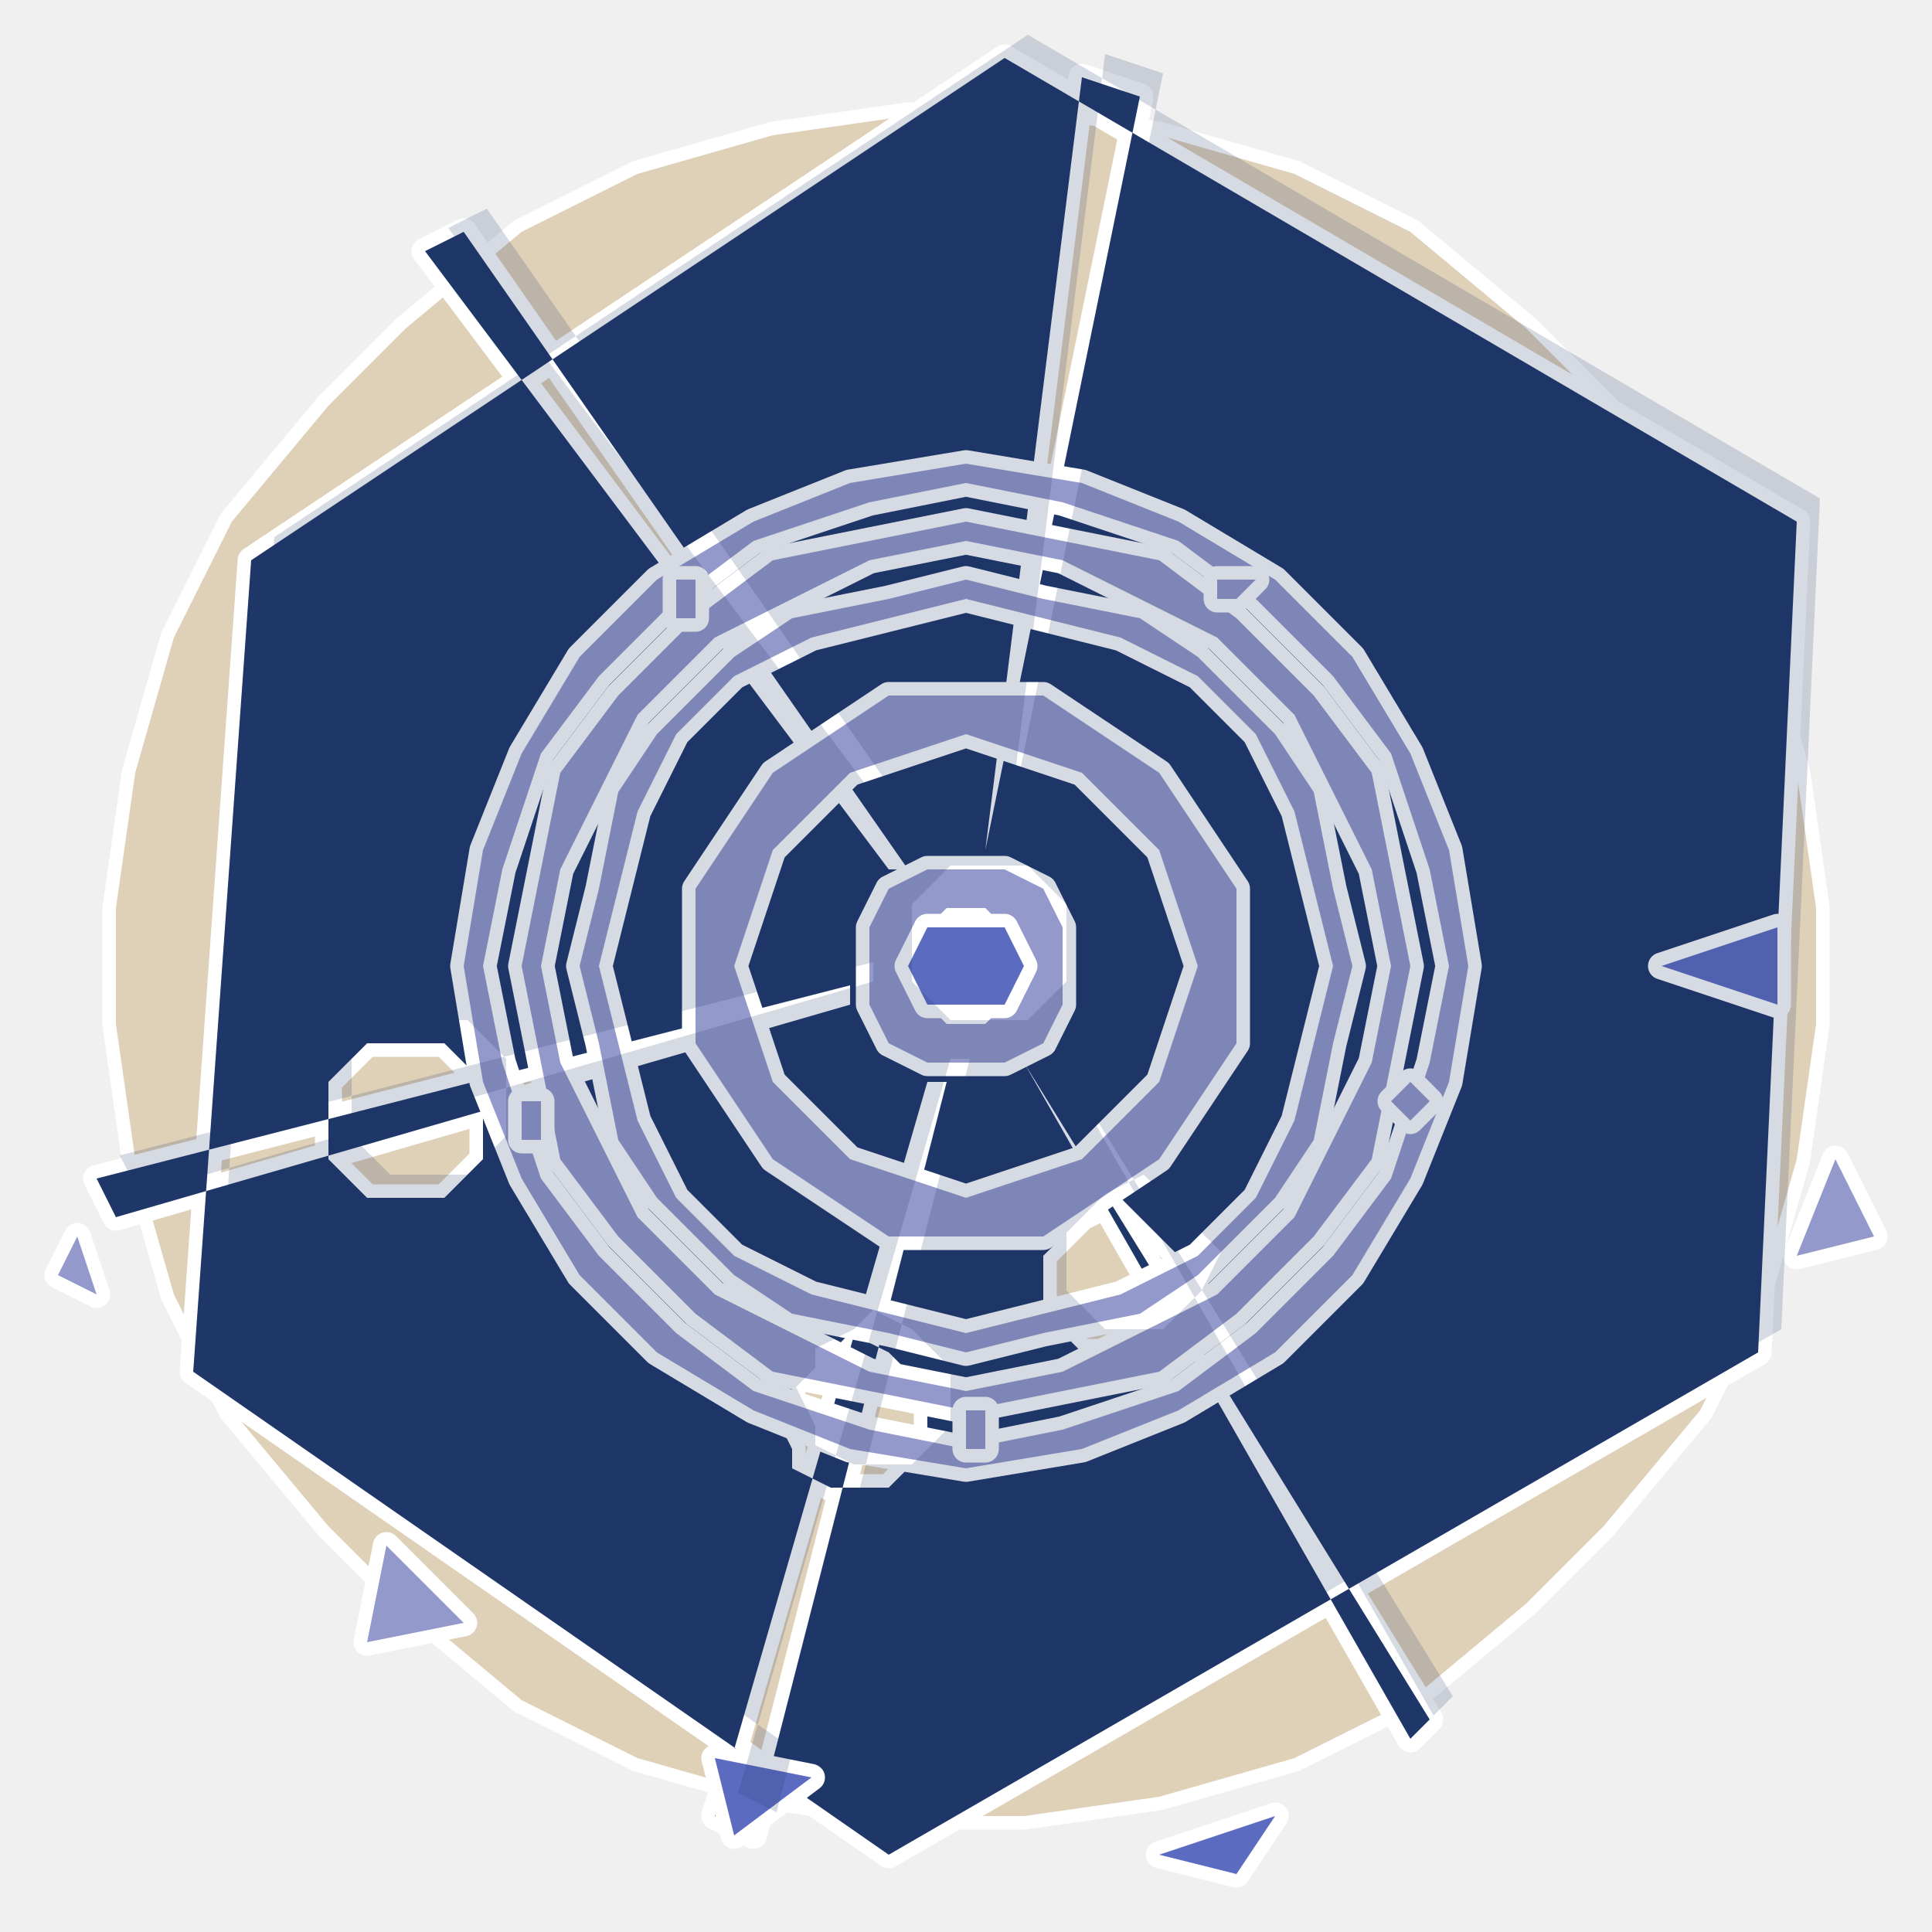
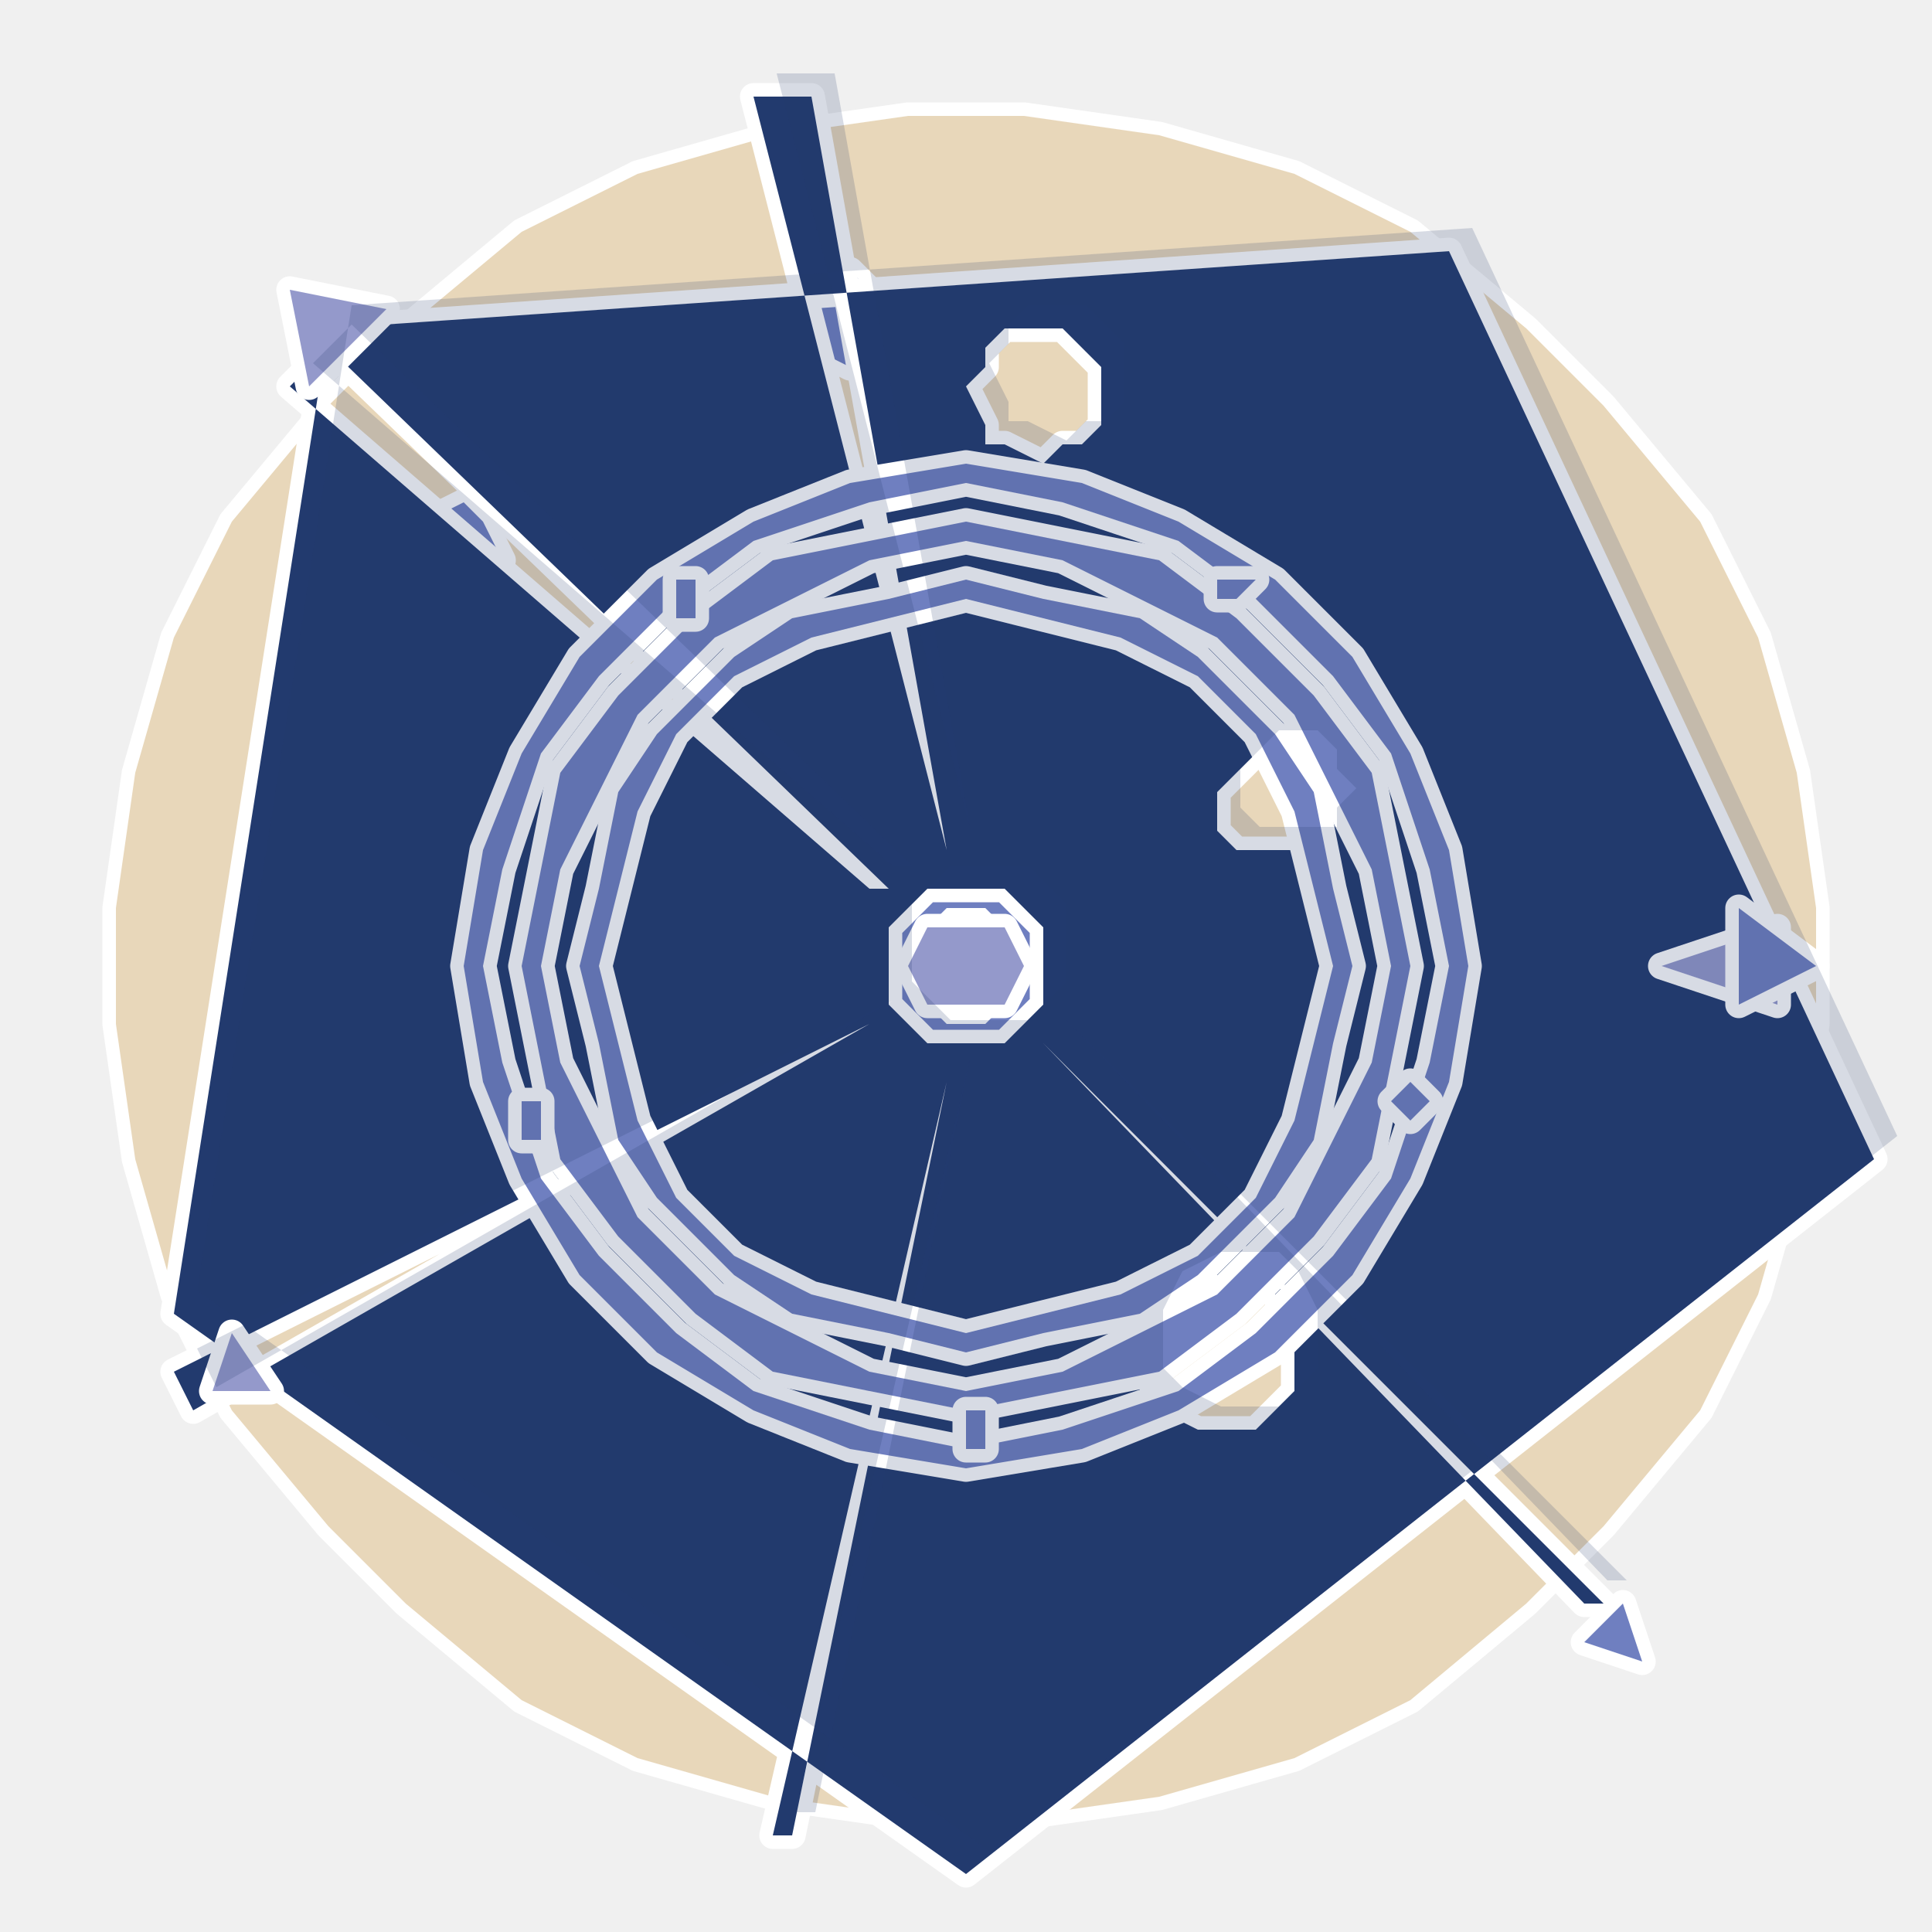
<svg xmlns="http://www.w3.org/2000/svg" viewBox="0 0 100 100" role="img" aria-label="@playform/ets-hook-dsh-doc-suggester - spike-star">
  <style>
		@media (prefers-reduced-motion: no-preference) {
			.ets-hook-dsh-doc-suggester-scene * { transform-box: view-box; transform-origin: 50% 50%; }
- 		.ets-hook-dsh-doc-suggester-counter { animation: ets-hook-dsh-doc-suggester-counter 25s linear -2s infinite; }
+ 		.ets-hook-dsh-doc-suggester-counter { animation: ets-hook-dsh-doc-suggester-counter 25s linear -4s infinite; }
		@keyframes ets-hook-dsh-doc-suggester-counter { to { transform: rotate(-360deg); } }
- 		.ets-hook-dsh-doc-suggester-breathe { animation: ets-hook-dsh-doc-suggester-breathe 7s ease-in-out -2s infinite; }
+ 		.ets-hook-dsh-doc-suggester-breathe { animation: ets-hook-dsh-doc-suggester-breathe 8s ease-in-out -4s infinite; }
		@keyframes ets-hook-dsh-doc-suggester-breathe { 50% { transform: scale(1.06); opacity: 0.85; } }
- 		.ets-hook-dsh-doc-suggester-fire { animation: ets-hook-dsh-doc-suggester-fire 2.7s ease-in-out infinite; }
+ 		.ets-hook-dsh-doc-suggester-fire { animation: ets-hook-dsh-doc-suggester-fire 2.8s ease-in-out infinite; }
		@keyframes ets-hook-dsh-doc-suggester-fire { 0%, 100% { opacity: 0.35; } 50% { opacity: 1; } }
- 		.ets-hook-dsh-doc-suggester-twinkle { animation: ets-hook-dsh-doc-suggester-twinkle 12s ease-in-out -2s infinite; }
+ 		.ets-hook-dsh-doc-suggester-twinkle { animation: ets-hook-dsh-doc-suggester-twinkle 12s ease-in-out -4s infinite; }
		@keyframes ets-hook-dsh-doc-suggester-twinkle { 0%, 100% { transform: scale(0.94); opacity: 0.4; } 50% { transform: scale(1.06); opacity: 1; } }
- 		.ets-hook-dsh-doc-suggester-trace { animation: ets-hook-dsh-doc-suggester-trace 6s ease-in-out -2s infinite; }
+ 		.ets-hook-dsh-doc-suggester-trace { animation: ets-hook-dsh-doc-suggester-trace 4s ease-in-out -4s infinite; }
		@keyframes ets-hook-dsh-doc-suggester-trace { 0%, 100% { transform: translate(0, 0); opacity: 1; } 50% { transform: translate(1.4px, -1.4px); opacity: 0.35; } }
		}
	</style>
  <defs>
    <path id="ets-hook-dsh-doc-suggester-0" d="M91,67 L88,73 L83,79 L79,83 L73,88 L67,91 L60,93 L53,94 L47,94 L40,93 L33,91 L27,88 L21,83 L17,79 L12,73 L9,67 L7,60 L6,53 L6,47 L7,40 L9,33 L12,27 L17,21 L21,17 L27,12 L33,9 L40,7 L47,6 L53,6 L60,7 L67,9 L73,12 L79,17 L83,21 L88,27 L91,33 L93,40 L94,47 L94,53 L93,60 Z" />
-     <path id="ets-hook-dsh-doc-suggester-1" d="M22,64 L21,66 L19,67 L17,66 L17,64 L17,63 L19,62 L21,63 Z" />
-     <path id="ets-hook-dsh-doc-suggester-2" d="M77,74 L76,75 L74,76 L73,75 L72,74 L73,72 L74,71 L76,72 Z" />
-     <path id="ets-hook-dsh-doc-suggester-3" d="M31,77 L31,78 L29,79 L27,78 L27,77 L27,75 L29,74 L31,75 Z" />
-     <path id="ets-hook-dsh-doc-suggester-4" d="M91,70 L46,96 L10,71 L13,29 L52,3 L93,27 Z M53,55 L74,89 L73,90 L53,55 Z M62,66 L61,68 L60,69 L59,70 L58,70 L56,70 L55,69 L54,68 L54,66 L54,65 L55,64 L56,63 L58,62 L59,63 L60,64 L61,65 Z M49,56 L39,95 L37,94 L48,56 Z M44,52 L6,63 L5,61 L44,51 Z M48,73 L48,75 L47,76 L46,77 L44,77 L43,77 L41,76 L41,75 L40,73 L41,72 L41,71 L43,70 L44,69 L46,70 L47,71 L48,72 Z M46,45 L22,13 L24,12 L47,45 Z M51,44 L56,4 L59,5 L51,44 Z M25,58 L25,60 L24,61 L23,62 L21,62 L19,62 L18,61 L17,60 L17,58 L17,56 L18,55 L19,54 L21,54 L23,54 L24,55 L25,56 Z M54,50 L54,52 L53,53 L52,54 L50,54 L48,54 L47,53 L46,52 L46,50 L46,48 L47,47 L48,46 L50,46 L52,46 L53,47 L54,48 Z" />
-     <path id="ets-hook-dsh-doc-suggester-5" d="M64,50 L64,54 L62,57 L60,60 L57,62 L54,64 L50,64 L46,64 L43,62 L40,60 L38,57 L36,54 L36,50 L36,46 L38,43 L40,40 L43,38 L46,36 L50,36 L54,36 L57,38 L60,40 L62,43 L64,46 Z M62,50 L61,53 L60,56 L58,58 L56,60 L53,61 L50,62 L47,61 L44,60 L42,58 L40,56 L39,53 L38,50 L39,47 L40,44 L42,42 L44,40 L47,39 L50,38 L53,39 L56,40 L58,42 L60,44 L61,47 Z" />
-     <path id="ets-hook-dsh-doc-suggester-6" d="M55,50 L55,52 L54,54 L52,55 L50,55 L48,55 L46,54 L45,52 L45,50 L45,48 L46,46 L48,45 L50,45 L52,45 L54,46 L55,48 Z M53,50 L53,51 L52,52 L51,53 L50,53 L49,53 L48,52 L47,51 L47,50 L47,49 L48,48 L49,47 L50,47 L51,47 L52,48 L53,49 Z" />
-     <path id="ets-hook-dsh-doc-suggester-7" d="M92,48 L86,50 L92,52 Z" />
-     <path id="ets-hook-dsh-doc-suggester-8" d="M70,50 L69,54 L68,59 L66,62 L62,66 L59,68 L54,69 L50,70 L46,69 L41,68 L38,66 L34,62 L32,59 L31,54 L30,50 L31,46 L32,41 L34,38 L38,34 L41,32 L46,31 L50,30 L54,31 L59,32 L62,34 L66,38 L68,41 L69,46 Z M69,50 L68,54 L67,58 L65,62 L62,65 L58,67 L54,68 L50,69 L46,68 L42,67 L38,65 L35,62 L33,58 L32,54 L31,50 L32,46 L33,42 L35,38 L38,35 L42,33 L46,32 L50,31 L54,32 L58,33 L62,35 L65,38 L67,42 L68,46 Z" />
-     <path id="ets-hook-dsh-doc-suggester-9" d="M73,50 L72,55 L71,60 L68,64 L64,68 L60,71 L55,72 L50,73 L45,72 L40,71 L36,68 L32,64 L29,60 L28,55 L27,50 L28,45 L29,40 L32,36 L36,32 L40,29 L45,28 L50,27 L55,28 L60,29 L64,32 L68,36 L71,40 L72,45 Z M72,50 L71,55 L69,59 L67,63 L63,67 L59,69 L55,71 L50,72 L45,71 L41,69 L37,67 L33,63 L31,59 L29,55 L28,50 L29,45 L31,41 L33,37 L37,33 L41,31 L45,29 L50,28 L55,29 L59,31 L63,33 L67,37 L69,41 L71,45 Z" />
-     <path id="ets-hook-dsh-doc-suggester-10" d="M76,50 L75,56 L73,61 L70,66 L66,70 L61,73 L56,75 L50,76 L44,75 L39,73 L34,70 L30,66 L27,61 L25,56 L24,50 L25,44 L27,39 L30,34 L34,30 L39,27 L44,25 L50,24 L56,25 L61,27 L66,30 L70,34 L73,39 L75,44 Z M75,50 L74,55 L72,61 L69,65 L65,69 L61,72 L55,74 L50,75 L45,74 L39,72 L35,69 L31,65 L28,61 L26,55 L25,50 L26,45 L28,39 L31,35 L35,31 L39,28 L45,26 L50,25 L55,26 L61,28 L65,31 L69,35 L72,39 L74,45 Z" />
-     <path id="ets-hook-dsh-doc-suggester-11" d="M74,57 L73,58 L73,58 L72,57 L73,56 L73,56 Z" />
-     <path id="ets-hook-dsh-doc-suggester-12" d="M51,74 L51,75 L50,75 L50,74 L50,73 L51,73 Z" />
-     <path id="ets-hook-dsh-doc-suggester-13" d="M28,58 L28,59 L27,59 L27,58 L27,57 L28,57 Z" />
-     <path id="ets-hook-dsh-doc-suggester-14" d="M36,31 L36,32 L35,32 L35,31 L35,30 L36,30 Z" />
-     <path id="ets-hook-dsh-doc-suggester-15" d="M5,67 L3,66 L4,64 Z" />
-     <path id="ets-hook-dsh-doc-suggester-16" d="M65,30 L64,31 L63,31 L63,30 L63,30 L64,30 Z" />
-     <path id="ets-hook-dsh-doc-suggester-17" d="M66,94 L64,97 L60,96 Z" />
-     <path id="ets-hook-dsh-doc-suggester-18" d="M24,84 L19,85 L20,80 Z" />
-     <path id="ets-hook-dsh-doc-suggester-19" d="M42,92 L38,95 L37,91 Z" />
-     <path id="ets-hook-dsh-doc-suggester-20" d="M95,60 L97,64 L93,65 Z" />
-     <path id="ets-hook-dsh-doc-suggester-21" d="M53,50 L52,52 L51,52 L49,52 L48,52 L47,50 L48,48 L49,48 L51,48 L52,48 Z" />
+     <path id="ets-hook-dsh-doc-suggester-1" d="M46,17 L45,18 L44,19 L42,18 L41,17 L42,15 L44,14 L45,15 Z" />
+     <path id="ets-hook-dsh-doc-suggester-2" d="M26,29 L25,30 L24,31 L22,30 L21,29 L22,27 L24,26 L25,27 Z" />
+     <path id="ets-hook-dsh-doc-suggester-3" d="M64,50 L64,54 L62,57 L60,60 L57,62 L54,64 L50,64 L46,64 L43,62 L40,60 L38,57 L36,54 L36,50 L36,46 L38,43 L40,40 L43,38 L46,36 L50,36 L54,36 L57,38 L60,40 L62,43 L64,46 Z M62,50 L61,53 L60,56 L58,58 L56,60 L53,61 L50,62 L47,61 L44,60 L42,58 L40,56 L39,53 L38,50 L39,47 L40,44 L42,42 L44,40 L47,39 L50,38 L53,39 L56,40 L58,42 L60,44 L61,47 Z" />
+     <path id="ets-hook-dsh-doc-suggester-4" d="M55,50 L55,52 L54,54 L52,55 L50,55 L48,55 L46,54 L45,52 L45,50 L45,48 L46,46 L48,45 L50,45 L52,45 L54,46 L55,48 Z M53,50 L53,51 L52,52 L51,53 L50,53 L49,53 L48,52 L47,51 L47,50 L47,49 L48,48 L49,47 L50,47 L51,47 L52,48 L53,49 Z" />
+     <path id="ets-hook-dsh-doc-suggester-5" d="M97,60 L50,97 L9,68 L17,17 L75,13 Z M54,54 L83,83 L82,83 L54,54 Z M69,42 L68,43 L68,44 L67,44 L66,44 L65,44 L64,44 L63,43 L63,42 L63,41 L64,40 L65,39 L66,39 L67,39 L68,40 L68,41 Z M49,56 L41,95 L40,95 L49,56 Z M45,53 L10,73 L9,71 L45,53 Z M67,70 L67,72 L66,73 L65,74 L63,74 L62,74 L60,73 L59,72 L59,70 L59,69 L60,67 L62,66 L63,66 L65,66 L66,67 L67,69 Z M45,46 L15,20 L17,18 L46,46 Z M49,44 L39,5 L42,5 L49,44 Z M57,20 L57,22 L56,23 L55,23 L54,24 L52,23 L51,23 L51,22 L50,20 L51,19 L51,18 L52,17 L54,17 L55,17 L56,18 L57,19 Z M54,50 L54,52 L53,53 L52,54 L50,54 L48,54 L47,53 L46,52 L46,50 L46,48 L47,47 L48,46 L50,46 L52,46 L53,47 L54,48 Z" />
+     <path id="ets-hook-dsh-doc-suggester-6" d="M92,48 L86,50 L92,52 Z" />
+     <path id="ets-hook-dsh-doc-suggester-7" d="M70,50 L69,54 L68,59 L66,62 L62,66 L59,68 L54,69 L50,70 L46,69 L41,68 L38,66 L34,62 L32,59 L31,54 L30,50 L31,46 L32,41 L34,38 L38,34 L41,32 L46,31 L50,30 L54,31 L59,32 L62,34 L66,38 L68,41 L69,46 Z M69,50 L68,54 L67,58 L65,62 L62,65 L58,67 L54,68 L50,69 L46,68 L42,67 L38,65 L35,62 L33,58 L32,54 L31,50 L32,46 L33,42 L35,38 L38,35 L42,33 L46,32 L50,31 L54,32 L58,33 L62,35 L65,38 L67,42 L68,46 Z" />
+     <path id="ets-hook-dsh-doc-suggester-8" d="M73,50 L72,55 L71,60 L68,64 L64,68 L60,71 L55,72 L50,73 L45,72 L40,71 L36,68 L32,64 L29,60 L28,55 L27,50 L28,45 L29,40 L32,36 L36,32 L40,29 L45,28 L50,27 L55,28 L60,29 L64,32 L68,36 L71,40 L72,45 Z M72,50 L71,55 L69,59 L67,63 L63,67 L59,69 L55,71 L50,72 L45,71 L41,69 L37,67 L33,63 L31,59 L29,55 L28,50 L29,45 L31,41 L33,37 L37,33 L41,31 L45,29 L50,28 L55,29 L59,31 L63,33 L67,37 L69,41 L71,45 Z" />
+     <path id="ets-hook-dsh-doc-suggester-9" d="M76,50 L75,56 L73,61 L70,66 L66,70 L61,73 L56,75 L50,76 L44,75 L39,73 L34,70 L30,66 L27,61 L25,56 L24,50 L25,44 L27,39 L30,34 L34,30 L39,27 L44,25 L50,24 L56,25 L61,27 L66,30 L70,34 L73,39 L75,44 Z M75,50 L74,55 L72,61 L69,65 L65,69 L61,72 L55,74 L50,75 L45,74 L39,72 L35,69 L31,65 L28,61 L26,55 L25,50 L26,45 L28,39 L31,35 L35,31 L39,28 L45,26 L50,25 L55,26 L61,28 L65,31 L69,35 L72,39 L74,45 Z" />
+     <path id="ets-hook-dsh-doc-suggester-10" d="M74,57 L73,58 L73,58 L72,57 L73,56 L73,56 Z" />
+     <path id="ets-hook-dsh-doc-suggester-11" d="M51,74 L51,75 L50,75 L50,74 L50,73 L51,73 Z" />
+     <path id="ets-hook-dsh-doc-suggester-12" d="M28,58 L28,59 L27,59 L27,58 L27,57 L28,57 Z" />
+     <path id="ets-hook-dsh-doc-suggester-13" d="M36,31 L36,32 L35,32 L35,31 L35,30 L36,30 Z" />
+     <path id="ets-hook-dsh-doc-suggester-14" d="M65,30 L64,31 L63,31 L63,30 L63,30 L64,30 Z" />
+     <path id="ets-hook-dsh-doc-suggester-15" d="M84,83 L85,86 L82,85 Z" />
+     <path id="ets-hook-dsh-doc-suggester-16" d="M16,20 L15,15 L20,16 Z" />
+     <path id="ets-hook-dsh-doc-suggester-17" d="M90,47 L94,50 L90,52 Z" />
+     <path id="ets-hook-dsh-doc-suggester-18" d="M14,72 L11,72 L12,69 Z" />
+     <path id="ets-hook-dsh-doc-suggester-19" d="M53,50 L52,52 L51,52 L49,52 L48,52 L47,50 L48,48 L49,48 L51,48 L52,48 Z" />
  </defs>
  <g class="ets-hook-dsh-doc-suggester-scene">
-     <g fill="#DFD0B8" fill-opacity="1" fill-rule="evenodd" stroke="#ffffff" stroke-width="1.4" stroke-linejoin="round" paint-order="stroke fill">
+     <g fill="#E8D7BA" fill-opacity="1" fill-rule="evenodd" stroke="#ffffff" stroke-width="1.4" stroke-linejoin="round" paint-order="stroke fill">
      <use class="ets-hook-dsh-doc-suggester-breathe" href="#ets-hook-dsh-doc-suggester-0" />
    </g>
-     <g fill="#9499CB" fill-opacity="1" fill-rule="evenodd" stroke="#ffffff" stroke-width="1.4" stroke-linejoin="round" paint-order="stroke fill">
-       <use class="ets-hook-dsh-doc-suggester-fire" style="animation-delay:-2.00s" href="#ets-hook-dsh-doc-suggester-1" />
-       <use class="ets-hook-dsh-doc-suggester-fire" style="animation-delay:-2.18s" href="#ets-hook-dsh-doc-suggester-2" />
-       <use class="ets-hook-dsh-doc-suggester-fire" style="animation-delay:-2.36s" href="#ets-hook-dsh-doc-suggester-3" />
+     <g fill="#6F7FC0" fill-opacity="1" fill-rule="evenodd" stroke="#ffffff" stroke-width="1.4" stroke-linejoin="round" paint-order="stroke fill">
+       <use class="ets-hook-dsh-doc-suggester-fire" style="animation-delay:-4.00s" href="#ets-hook-dsh-doc-suggester-1" />
+       <use class="ets-hook-dsh-doc-suggester-fire" style="animation-delay:-4.18s" href="#ets-hook-dsh-doc-suggester-2" />
+       <use class="ets-hook-dsh-doc-suggester-breathe" href="#ets-hook-dsh-doc-suggester-3" />
+       <use class="ets-hook-dsh-doc-suggester-breathe" href="#ets-hook-dsh-doc-suggester-4" />
    </g>
-     <g fill="#1E3768" fill-opacity="1" fill-rule="evenodd" stroke="#ffffff" stroke-width="1.4" stroke-linejoin="round" paint-order="stroke fill">
-       <use href="#ets-hook-dsh-doc-suggester-4" />
+     <g fill="#223A6E" fill-opacity="1" fill-rule="evenodd" stroke="#ffffff" stroke-width="1.4" stroke-linejoin="round" paint-order="stroke fill">
+       <use href="#ets-hook-dsh-doc-suggester-5" />
    </g>
    <g fill="#9499CB" fill-opacity="1" fill-rule="evenodd" stroke="#ffffff" stroke-width="1.4" stroke-linejoin="round" paint-order="stroke fill">
-       <use class="ets-hook-dsh-doc-suggester-breathe" href="#ets-hook-dsh-doc-suggester-5" />
-       <use class="ets-hook-dsh-doc-suggester-breathe" href="#ets-hook-dsh-doc-suggester-6" />
+       <use class="ets-hook-dsh-doc-suggester-fire" style="animation-delay:-4.36s" href="#ets-hook-dsh-doc-suggester-6" />
    </g>
-     <g fill="#5B6BC0" fill-opacity="1" fill-rule="evenodd" stroke="#ffffff" stroke-width="1.4" stroke-linejoin="round" paint-order="stroke fill">
-       <use class="ets-hook-dsh-doc-suggester-fire" style="animation-delay:-2.54s" href="#ets-hook-dsh-doc-suggester-7" />
-     </g>
-     <g fill="#9499CB" fill-opacity="1" fill-rule="evenodd" stroke="#ffffff" stroke-width="1.4" stroke-linejoin="round" paint-order="stroke fill">
+     <g fill="#6F7FC0" fill-opacity="1" fill-rule="evenodd" stroke="#ffffff" stroke-width="1.4" stroke-linejoin="round" paint-order="stroke fill">
+       <use class="ets-hook-dsh-doc-suggester-breathe" href="#ets-hook-dsh-doc-suggester-7" />
      <use class="ets-hook-dsh-doc-suggester-breathe" href="#ets-hook-dsh-doc-suggester-8" />
      <use class="ets-hook-dsh-doc-suggester-breathe" href="#ets-hook-dsh-doc-suggester-9" />
-       <use class="ets-hook-dsh-doc-suggester-breathe" href="#ets-hook-dsh-doc-suggester-10" />
+       <use class="ets-hook-dsh-doc-suggester-counter" href="#ets-hook-dsh-doc-suggester-10" />
      <use class="ets-hook-dsh-doc-suggester-counter" href="#ets-hook-dsh-doc-suggester-11" />
      <use class="ets-hook-dsh-doc-suggester-counter" href="#ets-hook-dsh-doc-suggester-12" />
      <use class="ets-hook-dsh-doc-suggester-counter" href="#ets-hook-dsh-doc-suggester-13" />
      <use class="ets-hook-dsh-doc-suggester-counter" href="#ets-hook-dsh-doc-suggester-14" />
      <use class="ets-hook-dsh-doc-suggester-twinkle" href="#ets-hook-dsh-doc-suggester-15" />
-       <use class="ets-hook-dsh-doc-suggester-counter" href="#ets-hook-dsh-doc-suggester-16" />
    </g>
-     <g fill="#5B6BC0" fill-opacity="1" fill-rule="evenodd" stroke="#ffffff" stroke-width="1.4" stroke-linejoin="round" paint-order="stroke fill">
+     <g fill="#9499CB" fill-opacity="1" fill-rule="evenodd" stroke="#ffffff" stroke-width="1.4" stroke-linejoin="round" paint-order="stroke fill">
+       <use class="ets-hook-dsh-doc-suggester-twinkle" href="#ets-hook-dsh-doc-suggester-16" />
+     </g>
+     <g fill="#6F7FC0" fill-opacity="1" fill-rule="evenodd" stroke="#ffffff" stroke-width="1.4" stroke-linejoin="round" paint-order="stroke fill">
      <use class="ets-hook-dsh-doc-suggester-twinkle" href="#ets-hook-dsh-doc-suggester-17" />
    </g>
    <g fill="#9499CB" fill-opacity="1" fill-rule="evenodd" stroke="#ffffff" stroke-width="1.4" stroke-linejoin="round" paint-order="stroke fill">
      <use class="ets-hook-dsh-doc-suggester-twinkle" href="#ets-hook-dsh-doc-suggester-18" />
+       <use class="ets-hook-dsh-doc-suggester-breathe" href="#ets-hook-dsh-doc-suggester-19" />
    </g>
-     <g fill="#5B6BC0" fill-opacity="1" fill-rule="evenodd" stroke="#ffffff" stroke-width="1.4" stroke-linejoin="round" paint-order="stroke fill">
-       <use class="ets-hook-dsh-doc-suggester-twinkle" href="#ets-hook-dsh-doc-suggester-19" />
-     </g>
-     <g fill="#9499CB" fill-opacity="1" fill-rule="evenodd" stroke="#ffffff" stroke-width="1.4" stroke-linejoin="round" paint-order="stroke fill">
-       <use class="ets-hook-dsh-doc-suggester-twinkle" href="#ets-hook-dsh-doc-suggester-20" />
-     </g>
-     <g fill="#5B6BC0" fill-opacity="1" fill-rule="evenodd" stroke="#ffffff" stroke-width="1.4" stroke-linejoin="round" paint-order="stroke fill">
-       <use class="ets-hook-dsh-doc-suggester-breathe" href="#ets-hook-dsh-doc-suggester-21" />
-     </g>
-     <g class="ets-hook-dsh-doc-suggester-trace" fill="#1E3768" fill-opacity="0.18" fill-rule="evenodd" stroke="none">
+     <g class="ets-hook-dsh-doc-suggester-trace" fill="#223A6E" fill-opacity="0.18" fill-rule="evenodd" stroke="none">
      <g transform="translate(1.2,-1.2)">
-         <use href="#ets-hook-dsh-doc-suggester-4" />
+         <use href="#ets-hook-dsh-doc-suggester-5" />
      </g>
    </g>
  </g>
</svg>
